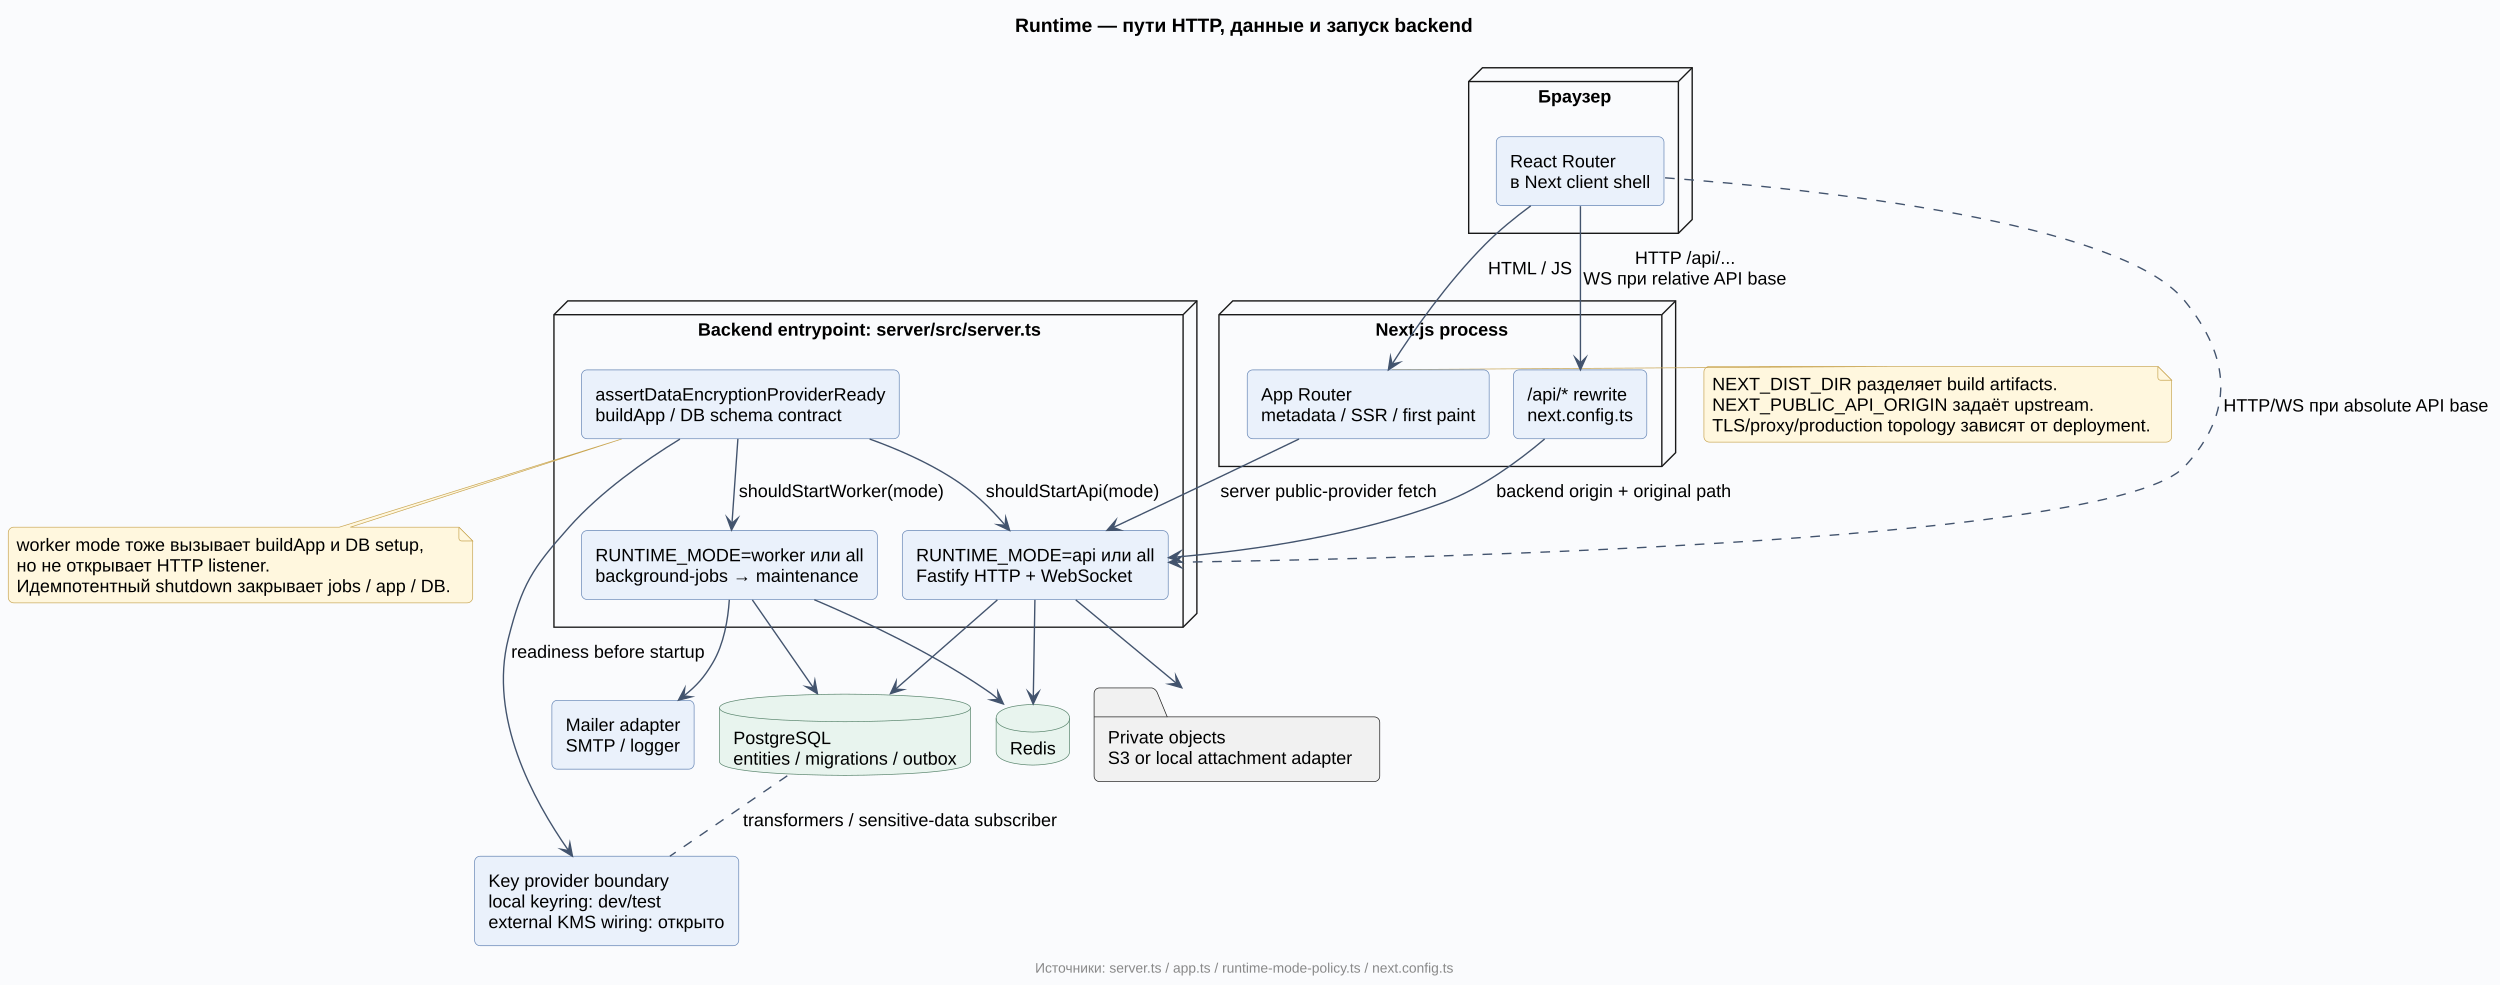
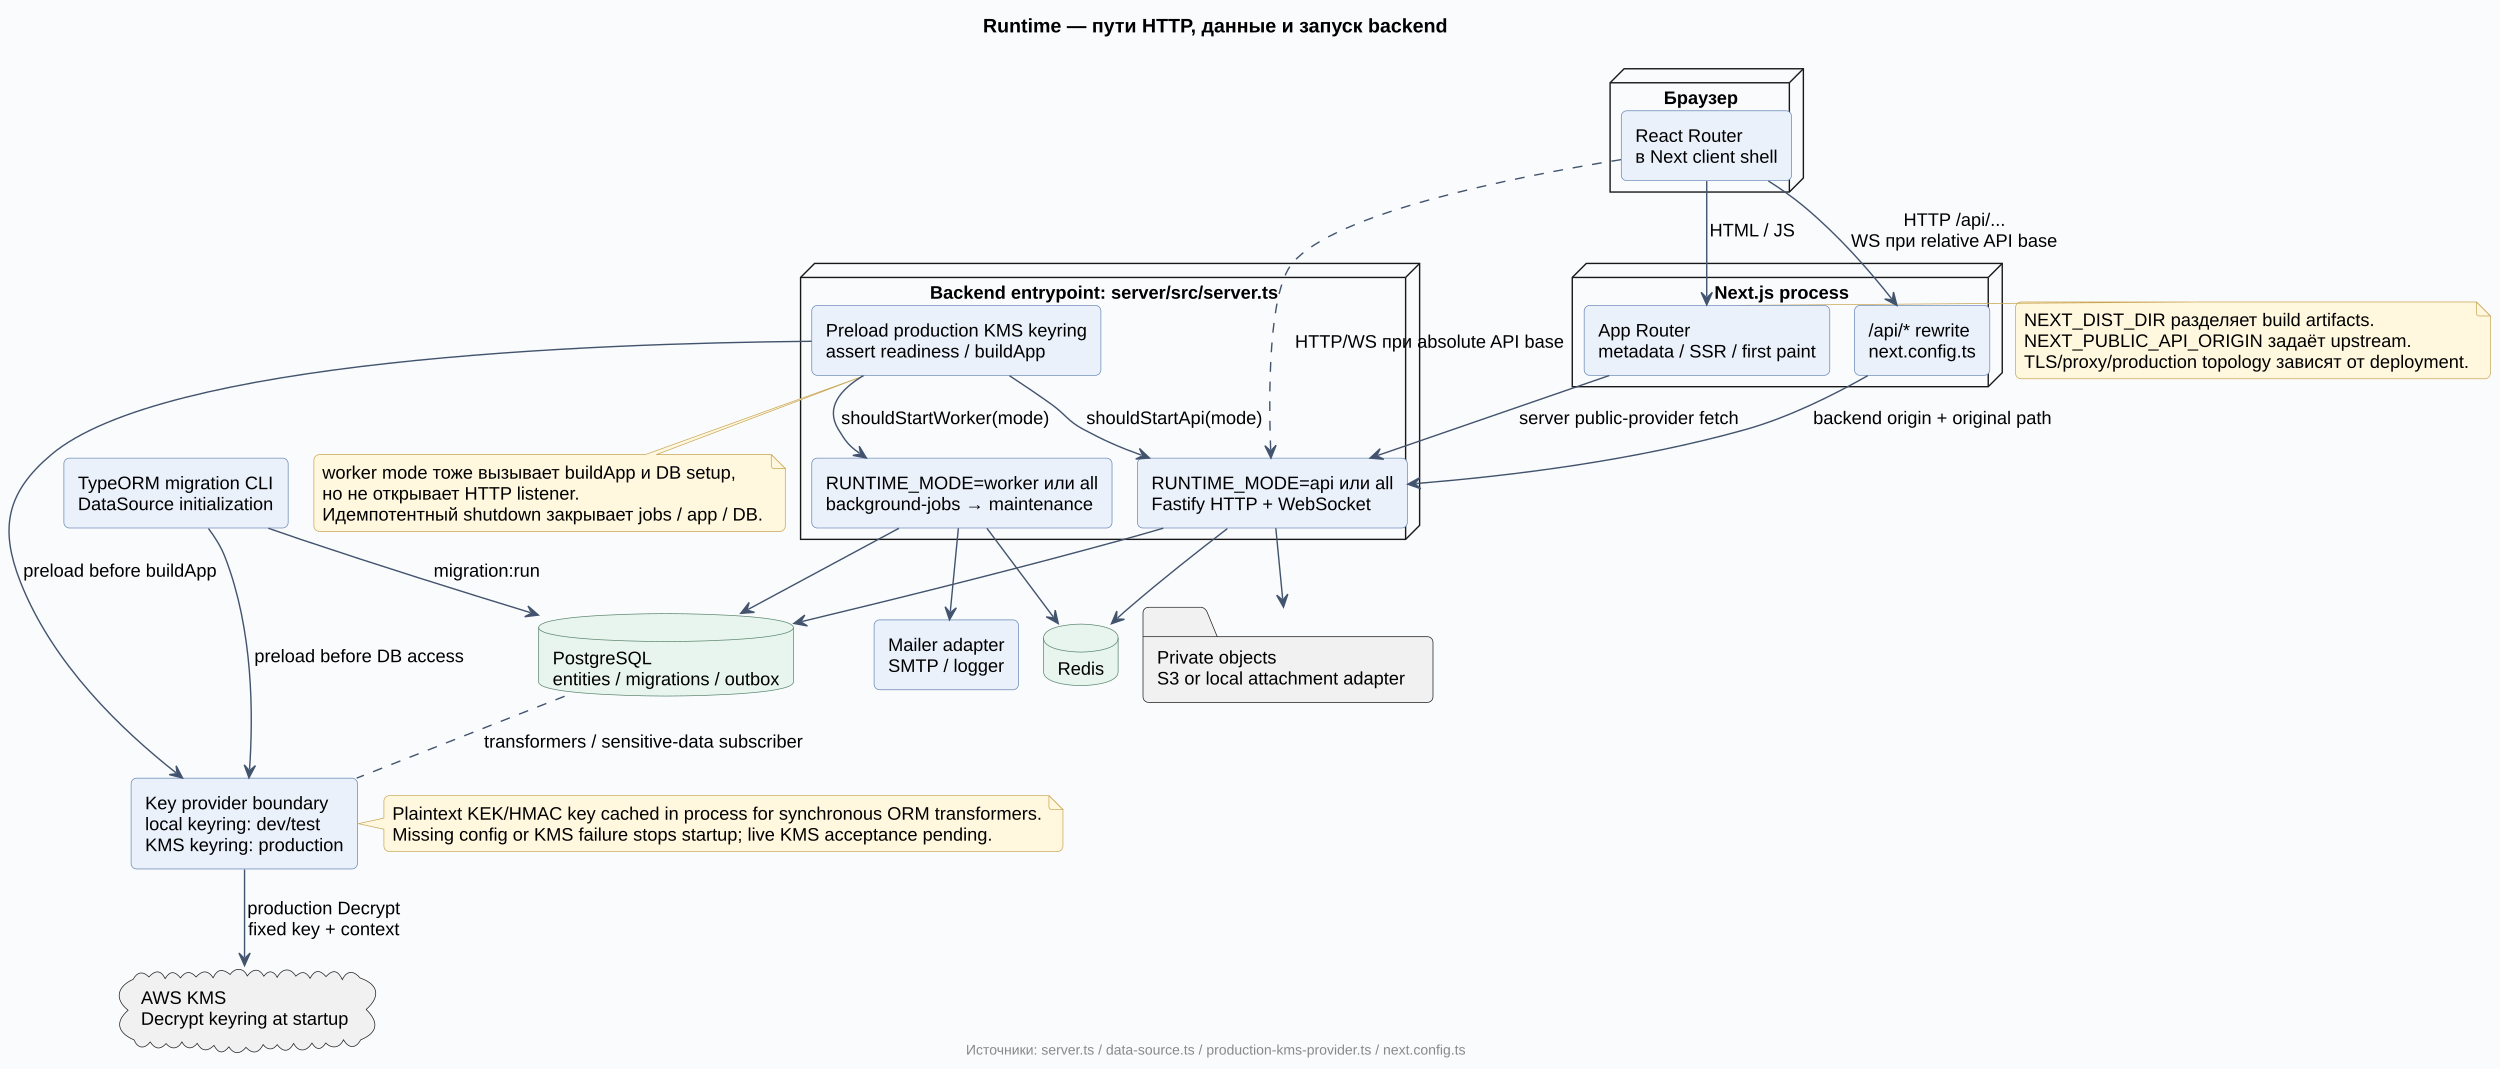
- <svg xmlns="http://www.w3.org/2000/svg" version="1.1" data-diagram-type="DESCRIPTION" style="width:1812px;height:714px;background:#FAFBFD;" width="1812px" height="714px" viewBox="0 0 1812 714" zoomAndPan="magnify" preserveAspectRatio="none" contentStyleType="text/css">
+ <svg xmlns="http://www.w3.org/2000/svg" contentStyleType="text/css" data-diagram-type="DESCRIPTION" height="763px" preserveAspectRatio="none" style="width:1785px;height:763px;background:#FAFBFD;" version="1.1" viewBox="0 0 1785 763" width="1785px" zoomAndPan="magnify">
  <defs />
-   <g font-family="sans-serif" lengthAdjust="spacing">
-     <rect x="0" y="0" width="1812" height="714" fill="#FAFBFD" style="stroke:none;" />
+   <g>
+     <rect fill="#FAFBFD" height="763" style="stroke:none;stroke-width:1;" width="1785" x="0" y="0" />
    <g class="title" data-source-line="2">
-       <text x="735.689" y="23.132" fill="#000" font-size="14" textLength="333.888" font-weight="700" font-family="Arial">Runtime — пути HTTP, данные и запуск backend</text>
-     </g>
-     <g class="cluster" data-qualified-name="......." id="ent0001" data-source-line="4">
-       <polygon points="1064.5,59.099,1074.5,49.099,1226.5,49.099,1226.5,159.099,1216.5,169.099,1064.5,169.099,1064.5,59.099" fill="none" style="stroke:#181818;stroke-width:1;stroke-linejoin:miter;stroke-miterlimit:10;" />
-       <line x1="1216.5" y1="59.099" x2="1226.5" y2="49.099" style="stroke:#181818;stroke-width:1;" />
-       <line x1="1064.5" y1="59.099" x2="1216.5" y2="59.099" style="stroke:#181818;stroke-width:1;" />
-       <line x1="1216.5" y1="59.099" x2="1216.5" y2="169.099" style="stroke:#181818;stroke-width:1;" />
-       <text x="1114.811" y="74.292" fill="#000" font-size="13" textLength="53.377" font-weight="700" font-family="Arial">Браузер</text>
-     </g>
-     <g class="cluster" data-qualified-name="Next.js process" id="ent0003" data-source-line="7">
-       <polygon points="883.5,228.099,893.5,218.099,1214.5,218.099,1214.5,328.099,1204.5,338.099,883.5,338.099,883.5,228.099" fill="none" style="stroke:#181818;stroke-width:1;stroke-linejoin:miter;stroke-miterlimit:10;" />
-       <line x1="1204.5" y1="228.099" x2="1214.5" y2="218.099" style="stroke:#181818;stroke-width:1;" />
-       <line x1="883.5" y1="228.099" x2="1204.5" y2="228.099" style="stroke:#181818;stroke-width:1;" />
-       <line x1="1204.5" y1="228.099" x2="1204.5" y2="338.099" style="stroke:#181818;stroke-width:1;" />
-       <text x="996.948" y="243.292" fill="#000" font-size="13" textLength="96.104" font-weight="700" font-family="Arial">Next.js process</text>
-     </g>
-     <g class="cluster" data-qualified-name="Backend entrypoint. server.src.server.ts" id="ent0006" data-source-line="11">
-       <polygon points="401.5,228.099,411.5,218.099,867.5,218.099,867.5,444.599,857.5,454.599,401.5,454.599,401.5,228.099" fill="none" style="stroke:#181818;stroke-width:1;stroke-linejoin:miter;stroke-miterlimit:10;" />
-       <line x1="857.5" y1="228.099" x2="867.5" y2="218.099" style="stroke:#181818;stroke-width:1;" />
-       <line x1="401.5" y1="228.099" x2="857.5" y2="228.099" style="stroke:#181818;stroke-width:1;" />
-       <line x1="857.5" y1="228.099" x2="857.5" y2="454.599" style="stroke:#181818;stroke-width:1;" />
-       <text x="505.857" y="243.292" fill="#000" font-size="13" textLength="249.285" font-weight="700" font-family="Arial">Backend entrypoint: server/src/server.ts</text>
-     </g>
-     <g class="entity" data-qualified-name="PG" id="ent0010" data-source-line="16">
-       <path d="M521.5,513.099 C521.5,503.099 612.429,503.099 612.429,503.099 C612.429,503.099 703.359,503.099 703.359,513.099 L703.359,551.996 C703.359,561.996 612.429,561.996 612.429,561.996 C612.429,561.996 521.5,561.996 521.5,551.996 L521.5,513.099" style="stroke:#58846C;stroke-width:0.5;" fill="#E8F4EE" />
-       <path d="M521.5,513.099 C521.5,523.099 612.429,523.099 612.429,523.099 C612.429,523.099 703.359,523.099 703.359,513.099" style="stroke:#58846C;stroke-width:0.5;" fill="none" />
-       <text x="531.5" y="539.292" fill="#000" font-size="13" textLength="70.814" font-family="Arial">PostgreSQL</text>
-       <text x="531.5" y="554.241" fill="#000" font-size="13" textLength="161.859" font-family="Arial">entities / migrations / outbox</text>
-     </g>
-     <g class="entity" data-qualified-name="Redis" id="ent0011" data-source-line="17">
-       <path d="M722,520.599 C722,510.599 748.618,510.599 748.618,510.599 C748.618,510.599 775.236,510.599 775.236,520.599 L775.236,544.547 C775.236,554.547 748.618,554.547 748.618,554.547 C748.618,554.547 722,554.547 722,544.547 L722,520.599" style="stroke:#58846C;stroke-width:0.5;" fill="#E8F4EE" />
-       <path d="M722,520.599 C722,530.599 748.618,530.599 748.618,530.599 C748.618,530.599 775.236,530.599 775.236,520.599" style="stroke:#58846C;stroke-width:0.5;" fill="none" />
-       <text x="732" y="546.792" fill="#000" font-size="13" textLength="33.236" font-family="Arial">Redis</text>
-     </g>
-     <g class="entity" data-qualified-name="Storage" id="ent0012" data-source-line="18">
-       <path d="M797,498.599 L835,498.599 A6,6 0 0 1 839,502.599 L846,519.599 L996.049,519.599 A4,4 0 0 1 1000.049,523.599 L1000.049,562.496 A4,4 0 0 1 996.049,566.496 L797,566.496 A4,4 0 0 1 793,562.496 L793,502.599 A4,4 0 0 1 797,498.599" style="stroke:#181818;stroke-width:0.5;" fill="#F1F1F1" />
-       <line x1="793" y1="519.599" x2="846" y2="519.599" style="stroke:#181818;stroke-width:0.5;" />
-       <text x="803" y="538.792" fill="#000" font-size="13" textLength="85.262" font-family="Arial">Private objects</text>
-       <text x="803" y="553.741" fill="#000" font-size="13" textLength="177.049" font-family="Arial">S3 or local attachment adapter</text>
-     </g>
-     <g class="entity" data-qualified-name="Mail" id="ent0013" data-source-line="19">
-       <rect x="400" y="507.599" width="103.097" height="49.897" fill="#EAF1FB" style="stroke:#6585B5;stroke-width:0.5;" rx="4" ry="4" />
-       <text x="410" y="529.792" fill="#000" font-size="13" textLength="83.097" font-family="Arial">Mailer adapter</text>
-       <text x="410" y="544.741" fill="#000" font-size="13" textLength="83.084" font-family="Arial">SMTP / logger</text>
-     </g>
-     <g class="entity" data-qualified-name="Keys" id="ent0014" data-source-line="20">
-       <rect x="344" y="620.599" width="191.45" height="64.846" fill="#EAF1FB" style="stroke:#6585B5;stroke-width:0.5;" rx="4" ry="4" />
-       <text x="354" y="642.792" fill="#000" font-size="13" textLength="130.8" font-family="Arial">Key provider boundary</text>
-       <text x="354" y="657.741" fill="#000" font-size="13" textLength="125.004" font-family="Arial">local keyring: dev/test</text>
-       <text x="354" y="672.69" fill="#000" font-size="13" textLength="171.45" font-family="Arial">external KMS wiring: открыто</text>
-     </g>
-     <g class="entity" data-qualified-name="GMN30" id="ent0031" data-source-line="37">
-       <path d="M6,386.099 L6,432.945 A4,4 0 0 0 10,436.945 L338.605,436.945 A4,4 0 0 0 342.605,432.945 L342.605,392.099 L332.605,382.099 L253.92,382.099 L450.67,318.157 L245.92,382.099 L10,382.099 A4,4 0 0 0 6,386.099" style="stroke:#C8A552;stroke-width:0.5;" fill="#FFF7DE" />
-       <path d="M332.605,382.099 L332.605,390.099 A2,2 0 0 0 334.605,392.099 L342.605,392.099 L332.605,382.099" style="stroke:#C8A552;stroke-width:0.5;" fill="#FFF7DE" />
-       <text x="12" y="399.292" fill="#000" font-size="13" textLength="296.125" font-family="Arial">worker mode тоже вызывает buildApp и DB setup,</text>
-       <text x="12" y="414.241" fill="#000" font-size="13" textLength="185.491" font-family="Arial">но не открывает HTTP listener.</text>
-       <text x="12" y="429.19" fill="#000" font-size="13" textLength="315.605" font-family="Arial">Идемпотентный shutdown закрывает jobs / app / DB.</text>
-     </g>
-     <g class="entity" data-qualified-name="GMN33" id="ent0034" data-source-line="42">
-       <path d="M1235,269.599 L1235,316.445 A4,4 0 0 0 1239,320.445 L1570.018,320.445 A4,4 0 0 0 1574.018,316.445 L1574.018,275.599 L1564.018,265.599 L1372.852,265.599 L1008.975,267.892 L1364.852,265.599 L1239,265.599 A4,4 0 0 0 1235,269.599" style="stroke:#C8A552;stroke-width:0.5;" fill="#FFF7DE" />
-       <path d="M1564.018,265.599 L1564.018,273.599 A2,2 0 0 0 1566.018,275.599 L1574.018,275.599 L1564.018,265.599" style="stroke:#C8A552;stroke-width:0.5;" fill="#FFF7DE" />
-       <text x="1241" y="282.792" fill="#000" font-size="13" textLength="251.602" font-family="Arial">NEXT_DIST_DIR разделяет build artifacts.</text>
-       <text x="1241" y="297.741" fill="#000" font-size="13" textLength="276.713" font-family="Arial">NEXT_PUBLIC_API_ORIGIN задаёт upstream.</text>
-       <text x="1241" y="312.69" fill="#000" font-size="13" textLength="318.018" font-family="Arial">TLS/proxy/production topology зависят от deployment.</text>
-     </g>
-     <g class="entity" data-qualified-name="........Browser" id="ent0002" data-source-line="5">
-       <rect x="1084.5" y="99.099" width="121.556" height="49.897" fill="#EAF1FB" style="stroke:#6585B5;stroke-width:0.5;" rx="4" ry="4" />
-       <text x="1094.5" y="121.292" fill="#000" font-size="13" textLength="76.591" font-family="Arial">React Router</text>
-       <text x="1094.5" y="136.241" fill="#000" font-size="13" textLength="101.556" font-family="Arial">в Next client shell</text>
-     </g>
-     <g class="entity" data-qualified-name="Next.js process.Next" id="ent0004" data-source-line="8">
-       <rect x="904" y="268.099" width="175.346" height="49.897" fill="#EAF1FB" style="stroke:#6585B5;stroke-width:0.5;" rx="4" ry="4" />
-       <text x="914" y="290.292" fill="#000" font-size="13" textLength="65.762" font-family="Arial">App Router</text>
-       <text x="914" y="305.241" fill="#000" font-size="13" textLength="155.346" font-family="Arial">metadata / SSR / first paint</text>
-     </g>
-     <g class="entity" data-qualified-name="Next.js process.Proxy" id="ent0005" data-source-line="9">
-       <rect x="1097" y="268.099" width="96.597" height="49.897" fill="#EAF1FB" style="stroke:#6585B5;stroke-width:0.5;" rx="4" ry="4" />
-       <text x="1107" y="290.292" fill="#000" font-size="13" textLength="72.249" font-family="Arial">/api/* rewrite</text>
-       <text x="1107" y="305.241" fill="#000" font-size="13" textLength="76.597" font-family="Arial">next.config.ts</text>
-     </g>
-     <g class="entity" data-qualified-name="Backend entrypoint. server.src.server.ts.Startup" id="ent0007" data-source-line="12">
-       <rect x="421.5" y="268.099" width="230.266" height="49.897" fill="#EAF1FB" style="stroke:#6585B5;stroke-width:0.5;" rx="4" ry="4" />
-       <text x="431.5" y="290.292" fill="#000" font-size="13" textLength="210.266" font-family="Arial">assertDataEncryptionProviderReady</text>
-       <text x="431.5" y="305.241" fill="#000" font-size="13" textLength="178.477" font-family="Arial">buildApp / DB schema contract</text>
-     </g>
-     <g class="entity" data-qualified-name="Backend entrypoint. server.src.server.ts.API" id="ent0008" data-source-line="13">
-       <rect x="654" y="384.599" width="192.726" height="49.897" fill="#EAF1FB" style="stroke:#6585B5;stroke-width:0.5;" rx="4" ry="4" />
-       <text x="664" y="406.792" fill="#000" font-size="13" textLength="172.726" font-family="Arial">RUNTIME_MODE=api или all</text>
-       <text x="664" y="421.741" fill="#000" font-size="13" textLength="157.124" font-family="Arial">Fastify HTTP + WebSocket</text>
-     </g>
-     <g class="entity" data-qualified-name="Backend entrypoint. server.src.server.ts.Worker" id="ent0009" data-source-line="14">
-       <rect x="421.5" y="384.599" width="214.384" height="49.897" fill="#EAF1FB" style="stroke:#6585B5;stroke-width:0.5;" rx="4" ry="4" />
-       <text x="431.5" y="406.792" fill="#000" font-size="13" textLength="194.384" font-family="Arial">RUNTIME_MODE=worker или all</text>
-       <text x="431.5" y="421.741" fill="#000" font-size="13" textLength="190.779" font-family="Arial">background-jobs → maintenance</text>
-     </g>
-     <g class="link" data-entity-1="ent0002" data-entity-2="ent0004" id="lnk15" data-link-type="dependency">
-       <polygon points="1006.306,268.073,1014.538,262.666,1009.01,263.867,1007.808,258.34,1006.306,268.073" fill="#42536D" style="stroke:#42536D;stroke-width:1;stroke-linejoin:miter;stroke-miterlimit:10;" />
-       <path d="M1109.499,149.181 C1098.363,157.41 1086.424,167.082 1076.5,177.099 C1048.368,205.494 1024.705,239.453 1009.01,263.867" style="stroke:#42536D;stroke-width:1;" fill="none" />
-       <text x="1078.5" y="198.792" fill="#000" font-size="13" textLength="61.395" font-family="Arial">HTML / JS</text>
-     </g>
-     <g class="link" data-entity-1="ent0002" data-entity-2="ent0005" id="lnk16" data-link-type="dependency">
-       <polygon points="1145.5,268.057,1149.5,259.057,1145.5,263.057,1141.5,259.057,1145.5,268.057" fill="#42536D" style="stroke:#42536D;stroke-width:1;stroke-linejoin:miter;stroke-miterlimit:10;" />
-       <path d="M1145.5,149.382 C1145.5,181.134 1145.5,231.424 1145.5,263.057" style="stroke:#42536D;stroke-width:1;" fill="none" />
-       <text x="1185.005" y="191.292" fill="#000" font-size="13" textLength="72.96" font-family="Arial">HTTP /api/...</text>
-       <text x="1147.5" y="206.241" fill="#000" font-size="13" textLength="147.97" font-family="Arial">WS при relative API base</text>
-     </g>
-     <g class="link" data-entity-1="ent0005" data-entity-2="ent0008" id="lnk17" data-link-type="dependency">
-       <polygon points="847.004,404.214,856.316,407.42,851.985,403.781,855.624,399.45,847.004,404.214" fill="#42536D" style="stroke:#42536D;stroke-width:1;stroke-linejoin:miter;stroke-miterlimit:10;" />
-       <path d="M1119.543,318.187 C1100.744,334.111 1073.913,353.868 1046.5,364.099 C982.477,387.991 911.107,398.647 851.985,403.781" style="stroke:#42536D;stroke-width:1;" fill="none" />
-       <text x="1084.5" y="360.292" fill="#000" font-size="13" textLength="170.2" font-family="Arial">backend origin + original path</text>
-     </g>
-     <g class="link" data-entity-1="ent0004" data-entity-2="ent0008" id="lnk18" data-link-type="dependency">
-       <polygon points="802.31,384.433,812.157,384.237,806.838,382.312,808.763,376.993,802.31,384.433" fill="#42536D" style="stroke:#42536D;stroke-width:1;stroke-linejoin:miter;stroke-miterlimit:10;" />
-       <path d="M941.55,318.184 C913.375,331.736 877.506,348.93 845.5,364.099 C831.511,370.729 820.866,375.741 806.838,382.312" style="stroke:#42536D;stroke-width:1;" fill="none" />
-       <text x="884.5" y="360.292" fill="#000" font-size="13" textLength="156.787" font-family="Arial">server public-provider fetch</text>
-     </g>
-     <g class="link" data-entity-1="ent0002" data-entity-2="ent0008" id="lnk19" data-link-type="dependency">
-       <polygon points="847.158,407.601,856.218,411.464,852.158,407.525,856.097,403.465,847.158,407.601" fill="#42536D" style="stroke:#42536D;stroke-width:1;stroke-linejoin:miter;stroke-miterlimit:10;" />
-       <path d="M1206.835,128.883 C1315.957,137.034 1536.774,160.409 1583.5,218.099 C1617.068,259.543 1619.587,298.828 1583.5,338.099 C1534.521,391.398 1060.996,404.365 852.158,407.525" style="stroke:#42536D;stroke-width:1;stroke-dasharray:7,7;" fill="none" />
-       <text x="1611.5" y="298.292" fill="#000" font-size="13" textLength="192.766" font-family="Arial">HTTP/WS при absolute API base</text>
-     </g>
-     <g class="link" data-entity-1="ent0007" data-entity-2="ent0008" id="lnk20" data-link-type="dependency">
-       <polygon points="731.787,384.499,728.954,375.067,728.528,380.707,722.887,380.281,731.787,384.499" fill="#42536D" style="stroke:#42536D;stroke-width:1;stroke-linejoin:miter;stroke-miterlimit:10;" />
-       <path d="M630.303,318.204 C650.653,325.523 671.464,334.726 689.5,346.099 C705.66,356.288 717.431,367.796 728.528,380.707" style="stroke:#42536D;stroke-width:1;" fill="none" />
-       <text x="714.5" y="360.292" fill="#000" font-size="13" textLength="125.728" font-family="Arial">shouldStartApi(mode)</text>
-     </g>
-     <g class="link" data-entity-1="ent0007" data-entity-2="ent0009" id="lnk21" data-link-type="dependency">
-       <polygon points="530.202,384.233,534.82,375.534,530.551,379.245,526.839,374.976,530.202,384.233" fill="#42536D" style="stroke:#42536D;stroke-width:1;stroke-linejoin:miter;stroke-miterlimit:10;" />
-       <path d="M534.823,318.102 C533.467,337.512 531.914,359.738 530.551,379.245" style="stroke:#42536D;stroke-width:1;" fill="none" />
-       <text x="535.5" y="360.292" fill="#000" font-size="13" textLength="148.827" font-family="Arial">shouldStartWorker(mode)</text>
-     </g>
-     <g class="link" data-entity-1="ent0007" data-entity-2="ent0014" id="lnk22" data-link-type="dependency">
-       <polygon points="414.92,620.589,413.046,610.92,412.057,616.49,406.488,615.501,414.92,620.589" fill="#42536D" style="stroke:#42536D;stroke-width:1;stroke-linejoin:miter;stroke-miterlimit:10;" />
-       <path d="M492.822,318.25 C467.169,333.992 435.394,356.357 412.5,382.099 C385.403,412.566 378.592,423.094 368.5,462.599 C353.891,519.785 386.171,579.426 412.057,616.49" style="stroke:#42536D;stroke-width:1;" fill="none" />
-       <text x="370.5" y="476.792" fill="#000" font-size="13" textLength="140.194" font-family="Arial">readiness before startup</text>
-     </g>
-     <g class="link" data-entity-1="ent0008" data-entity-2="ent0010" id="lnk23" data-link-type="dependency">
-       <polygon points="645.393,502.758,654.797,499.832,649.152,499.461,649.523,493.817,645.393,502.758" fill="#42536D" style="stroke:#42536D;stroke-width:1;stroke-linejoin:miter;stroke-miterlimit:10;" />
-       <path d="M722.905,434.794 C700.567,454.38 672.8,478.727 649.152,499.461" style="stroke:#42536D;stroke-width:1;" fill="none" />
-     </g>
-     <g class="link" data-entity-1="ent0008" data-entity-2="ent0011" id="lnk24" data-link-type="dependency">
-       <polygon points="748.852,510.28,753.001,501.347,748.935,505.28,745.002,501.215,748.852,510.28" fill="#42536D" style="stroke:#42536D;stroke-width:1;stroke-linejoin:miter;stroke-miterlimit:10;" />
-       <path d="M750.1,434.794 C749.735,456.863 749.284,484.161 748.935,505.28" style="stroke:#42536D;stroke-width:1;" fill="none" />
-     </g>
-     <g class="link" data-entity-1="ent0008" data-entity-2="ent0012" id="lnk25" data-link-type="dependency">
-       <polygon points="856.572,498.508,852.195,489.685,852.723,495.317,847.09,495.845,856.572,498.508" fill="#42536D" style="stroke:#42536D;stroke-width:1;stroke-linejoin:miter;stroke-miterlimit:10;" />
-       <path d="M779.694,434.794 C801.747,453.07 828.412,475.17 852.723,495.317" style="stroke:#42536D;stroke-width:1;" fill="none" />
-     </g>
-     <g class="link" data-entity-1="ent0009" data-entity-2="ent0010" id="lnk26" data-link-type="dependency">
-       <polygon points="592.478,502.758,590.632,493.084,589.627,498.651,584.06,497.646,592.478,502.758" fill="#42536D" style="stroke:#42536D;stroke-width:1;stroke-linejoin:miter;stroke-miterlimit:10;" />
-       <path d="M545.297,434.794 C558.894,454.38 575.232,477.916 589.627,498.651" style="stroke:#42536D;stroke-width:1;" fill="none" />
-     </g>
-     <g class="link" data-entity-1="ent0009" data-entity-2="ent0011" id="lnk27" data-link-type="dependency">
-       <polygon points="727.281,510.257,723.204,501.291,723.541,506.938,717.894,507.276,727.281,510.257" fill="#42536D" style="stroke:#42536D;stroke-width:1;stroke-linejoin:miter;stroke-miterlimit:10;" />
-       <path d="M590.196,434.662 C627.14,450.372 674.206,472.735 712.5,498.599 C717.559,502.015 718.88,502.802 723.541,506.938" style="stroke:#42536D;stroke-width:1;" fill="none" />
-     </g>
-     <g class="link" data-entity-1="ent0009" data-entity-2="ent0013" id="lnk28" data-link-type="dependency">
-       <polygon points="491.742,507.483,501.282,505.038,495.664,504.382,496.32,498.763,491.742,507.483" fill="#42536D" style="stroke:#42536D;stroke-width:1;stroke-linejoin:miter;stroke-miterlimit:10;" />
-       <path d="M528.606,434.773 C527.675,448.995 524.709,466.831 516.5,480.599 C510.33,490.947 505.132,496.895 495.664,504.382" style="stroke:#42536D;stroke-width:1;" fill="none" />
-     </g>
-     <g class="link" data-entity-1="ent0010" data-entity-2="ent0014" id="lnk29" data-link-type="association">
-       <path d="M570.622,562.284 C544.922,579.888 511.985,602.448 485.552,620.554" style="stroke:#42536D;stroke-width:1;stroke-dasharray:7,7;" fill="none" />
-       <text x="538.5" y="598.792" fill="#000" font-size="13" textLength="227.583" font-family="Arial">transformers / sensitive-data subscriber</text>
-     </g>
-     <g class="footer" data-source-line="46">
-       <text x="750.226" y="704.979" fill="#888" font-size="10" textLength="304.814" font-family="Arial">Источники: server.ts / app.ts / runtime-mode-policy.ts / next.config.ts</text>
+       <text fill="#000000" font-family="Arial" font-size="14" font-weight="bold" lengthAdjust="spacing" textLength="333.888" x="701.806" y="23.132">Runtime — пути HTTP, данные и запуск backend</text>
+     </g>
+     <g class="cluster" data-qualified-name="......." data-source-line="4" id="ent0002">
+       <polygon fill="none" points="1149.606,59.099,1159.606,49.099,1287.606,49.099,1287.606,127.099,1277.606,137.099,1149.606,137.099,1149.606,59.099" style="stroke:#181818;stroke-width:1;" />
+       <line style="stroke:#181818;stroke-width:1;" x1="1277.606" x2="1287.606" y1="59.099" y2="49.099" />
+       <line style="stroke:#181818;stroke-width:1;" x1="1149.606" x2="1277.606" y1="59.099" y2="59.099" />
+       <line style="stroke:#181818;stroke-width:1;" x1="1277.606" x2="1277.606" y1="59.099" y2="137.099" />
+       <text fill="#000000" font-family="Arial" font-size="13" font-weight="bold" lengthAdjust="spacing" textLength="53.377" x="1187.917" y="74.293">Браузер</text>
+     </g>
+     <g class="cluster" data-qualified-name="Next.js process" data-source-line="7" id="ent0004">
+       <polygon fill="none" points="1122.606,198.099,1132.606,188.099,1429.606,188.099,1429.606,266.099,1419.606,276.099,1122.606,276.099,1122.606,198.099" style="stroke:#181818;stroke-width:1;" />
+       <line style="stroke:#181818;stroke-width:1;" x1="1419.606" x2="1429.606" y1="198.099" y2="188.099" />
+       <line style="stroke:#181818;stroke-width:1;" x1="1122.606" x2="1419.606" y1="198.099" y2="198.099" />
+       <line style="stroke:#181818;stroke-width:1;" x1="1419.606" x2="1419.606" y1="198.099" y2="276.099" />
+       <text fill="#000000" font-family="Arial" font-size="13" font-weight="bold" lengthAdjust="spacing" textLength="96.103" x="1224.054" y="213.292">Next.js process</text>
+     </g>
+     <g class="cluster" data-qualified-name="Backend entrypoint. server.src.server.ts" data-source-line="11" id="ent0007">
+       <polygon fill="none" points="571.606,198.099,581.606,188.099,1013.606,188.099,1013.606,375.099,1003.606,385.099,571.606,385.099,571.606,198.099" style="stroke:#181818;stroke-width:1;" />
+       <line style="stroke:#181818;stroke-width:1;" x1="1003.606" x2="1013.606" y1="198.099" y2="188.099" />
+       <line style="stroke:#181818;stroke-width:1;" x1="571.606" x2="1003.606" y1="198.099" y2="198.099" />
+       <line style="stroke:#181818;stroke-width:1;" x1="1003.606" x2="1003.606" y1="198.099" y2="385.099" />
+       <text fill="#000000" font-family="Arial" font-size="13" font-weight="bold" lengthAdjust="spacing" textLength="249.285" x="663.964" y="213.292">Backend entrypoint: server/src/server.ts</text>
+     </g>
+     <g class="entity" data-qualified-name="Migration" data-source-line="16" id="ent0011">
+       <rect fill="#EAF1FB" height="49.898" rx="4" ry="4" style="stroke:#6585B5;stroke-width:0.5;" width="160.15" x="45.606" y="327.099" />
+       <text fill="#000000" font-family="Arial" font-size="13" lengthAdjust="spacing" textLength="140.15" x="55.606" y="349.293">TypeORM migration CLI</text>
+       <text fill="#000000" font-family="Arial" font-size="13" lengthAdjust="spacing" textLength="139.464" x="55.606" y="364.241">DataSource initialization</text>
+     </g>
+     <g class="entity" data-qualified-name="PG" data-source-line="17" id="ent0012">
+       <path d="M384.606,448.099 C384.606,438.099 475.536,438.099 475.536,438.099 C475.536,438.099 566.465,438.099 566.465,448.099 L566.465,486.996 C566.465,496.996 475.536,496.996 475.536,496.996 C475.536,496.996 384.606,496.996 384.606,486.996 L384.606,448.099" fill="#E8F4EE" style="stroke:#58846C;stroke-width:0.5;" />
+       <path d="M384.606,448.099 C384.606,458.099 475.536,458.099 475.536,458.099 C475.536,458.099 566.465,458.099 566.465,448.099" fill="none" style="stroke:#58846C;stroke-width:0.5;" />
+       <text fill="#000000" font-family="Arial" font-size="13" lengthAdjust="spacing" textLength="70.814" x="394.606" y="474.293">PostgreSQL</text>
+       <text fill="#000000" font-family="Arial" font-size="13" lengthAdjust="spacing" textLength="161.859" x="394.606" y="489.241">entities / migrations / outbox</text>
+     </g>
+     <g class="entity" data-qualified-name="Redis" data-source-line="18" id="ent0013">
+       <path d="M745.106,455.599 C745.106,445.599 771.724,445.599 771.724,445.599 C771.724,445.599 798.342,445.599 798.342,455.599 L798.342,479.547 C798.342,489.547 771.724,489.547 771.724,489.547 C771.724,489.547 745.106,489.547 745.106,479.547 L745.106,455.599" fill="#E8F4EE" style="stroke:#58846C;stroke-width:0.5;" />
+       <path d="M745.106,455.599 C745.106,465.599 771.724,465.599 771.724,465.599 C771.724,465.599 798.342,465.599 798.342,455.599" fill="none" style="stroke:#58846C;stroke-width:0.5;" />
+       <text fill="#000000" font-family="Arial" font-size="13" lengthAdjust="spacing" textLength="33.236" x="755.106" y="481.793">Redis</text>
+     </g>
+     <g class="entity" data-qualified-name="Storage" data-source-line="19" id="ent0014">
+       <path d="M820.106,433.599 L858.106,433.599 A6,6 0 0 1 862.106,437.599 L869.106,454.599 L1019.155,454.599 A4,4 0 0 1 1023.155,458.599 L1023.155,497.496 A4,4 0 0 1 1019.155,501.496 L820.106,501.496 A4,4 0 0 1 816.106,497.496 L816.106,437.599 A4,4 0 0 1 820.106,433.599" fill="#F1F1F1" style="stroke:#181818;stroke-width:0.5;" />
+       <line style="stroke:#181818;stroke-width:0.5;" x1="816.106" x2="869.106" y1="454.599" y2="454.599" />
+       <text fill="#000000" font-family="Arial" font-size="13" lengthAdjust="spacing" textLength="85.262" x="826.106" y="473.793">Private objects</text>
+       <text fill="#000000" font-family="Arial" font-size="13" lengthAdjust="spacing" textLength="177.049" x="826.106" y="488.741">S3 or local attachment adapter</text>
+     </g>
+     <g class="entity" data-qualified-name="Mail" data-source-line="20" id="ent0015">
+       <rect fill="#EAF1FB" height="49.898" rx="4" ry="4" style="stroke:#6585B5;stroke-width:0.5;" width="103.097" x="624.106" y="442.599" />
+       <text fill="#000000" font-family="Arial" font-size="13" lengthAdjust="spacing" textLength="83.097" x="634.106" y="464.793">Mailer adapter</text>
+       <text fill="#000000" font-family="Arial" font-size="13" lengthAdjust="spacing" textLength="83.085" x="634.106" y="479.741">SMTP / logger</text>
+     </g>
+     <g class="entity" data-qualified-name="Keys" data-source-line="21" id="ent0016">
+       <rect fill="#EAF1FB" height="64.846" rx="4" ry="4" style="stroke:#6585B5;stroke-width:0.5;" width="161.623" x="93.606" y="555.599" />
+       <text fill="#000000" font-family="Arial" font-size="13" lengthAdjust="spacing" textLength="130.8" x="103.606" y="577.793">Key provider boundary</text>
+       <text fill="#000000" font-family="Arial" font-size="13" lengthAdjust="spacing" textLength="125.004" x="103.606" y="592.741">local keyring: dev/test</text>
+       <text fill="#000000" font-family="Arial" font-size="13" lengthAdjust="spacing" textLength="141.623" x="103.606" y="607.69">KMS keyring: production</text>
+     </g>
+     <g class="entity" data-qualified-name="KMS" data-source-line="22" id="ent0017">
+       <path d="M95.085,699.249 C97.859,693.938 102.077,693.147 106.322,697.548 C110.543,692.824 114.775,692.245 117.892,698.691 C121.378,692.934 124.944,693.398 128.882,698.221 C132.28,693.534 136.056,692.98 140.003,697.563 C144.255,692.854 148.405,692.428 152.188,698.112 C155.246,691.585 159.225,691.699 164.327,695.771 C167.855,690.736 173.95,690.736 176.512,696.829 C180.273,691.945 184.747,690.703 188.36,696.987 C191.567,692.567 195.513,692.962 197.898,697.83 C201.153,691.58 207.115,690.328 211.214,696.957 C215.383,693.169 218.546,693.602 221.39,698.508 C224.606,692.463 228.314,692.113 232.76,697.258 C237.96,691.693 241.464,693.12 244.433,699.448 C247.624,692.582 252.774,693.021 257.1,698.26 C270.402,702.841 271.849,711.6 261.44,720.755 C270.675,729.811 269.903,737.333 257.507,742.47 C253.888,749.168 248.78,748.491 245.213,742.42 C242.7,748.259 236.991,749.162 232.619,744.691 C229.427,749.678 226.042,750.167 222.752,744.784 C219.207,750.454 213.442,752.034 209.642,745.048 C206.358,751.229 202.07,751.469 197.928,745.904 C194.862,749.988 190.926,749.937 187.886,745.871 C184.827,751.919 180.474,753.013 175.607,747.852 C171.746,752.705 166.94,753.079 163.422,747.453 C159.369,752.735 155.806,752.098 152.795,746.441 C148.215,750.909 144.128,750.842 140.815,744.973 C137.097,749.706 132.671,749.052 129.898,743.927 C127.142,749.025 122.398,749.721 118.599,745.145 C114.122,749.905 110.677,748.95 107.213,743.961 C103.179,749.385 98.234,748.61 95.68,742.482 C84.773,737.83 81.312,730.17 91.454,721.315 C81.094,713.083 84.22,703.988 95.085,699.249" fill="#F1F1F1" style="stroke:#181818;stroke-width:0.5;" />
+       <text fill="#000000" font-family="Arial" font-size="13" lengthAdjust="spacing" textLength="61.395" x="100.606" y="716.793">AWS KMS</text>
+       <text fill="#000000" font-family="Arial" font-size="13" lengthAdjust="spacing" textLength="148.116" x="100.606" y="731.741">Decrypt keyring at startup</text>
+     </g>
+     <g class="entity" data-qualified-name="GMN36" data-source-line="42" id="ent0037">
+       <path d="M274.106,572.099 L274.106,584.099 L255.764,588.099 L274.106,592.099 L274.106,603.996 A4,4 0 0 0 278.106,607.996 L754.942,607.996 A4,4 0 0 0 758.942,603.996 L758.942,578.099 L748.942,568.099 L278.106,568.099 A4,4 0 0 0 274.106,572.099" fill="#FFF7DE" style="stroke:#C8A552;stroke-width:0.5;" />
+       <path d="M748.942,568.099 L748.942,576.099 A2,2 0 0 0 750.942,578.099 L758.942,578.099 L748.942,568.099" fill="#FFF7DE" style="stroke:#C8A552;stroke-width:0.5;" />
+       <text fill="#000000" font-family="Arial" font-size="13" lengthAdjust="spacing" textLength="463.836" x="280.106" y="585.293">Plaintext KEK/HMAC key cached in process for synchronous ORM transformers.</text>
+       <text fill="#000000" font-family="Arial" font-size="13" lengthAdjust="spacing" textLength="428.486" x="280.106" y="600.241">Missing config or KMS failure stops startup; live KMS acceptance pending.</text>
+     </g>
+     <g class="entity" data-qualified-name="GMN39" data-source-line="46" id="ent0040">
+       <path d="M224.106,328.599 L224.106,375.445 A4,4 0 0 0 228.106,379.445 L556.712,379.445 A4,4 0 0 0 560.712,375.445 L560.712,334.599 L550.712,324.599 L468.594,324.599 L617.524,268.111 L460.594,324.599 L228.106,324.599 A4,4 0 0 0 224.106,328.599" fill="#FFF7DE" style="stroke:#C8A552;stroke-width:0.5;" />
+       <path d="M550.712,324.599 L550.712,332.599 A2,2 0 0 0 552.712,334.599 L560.712,334.599 L550.712,324.599" fill="#FFF7DE" style="stroke:#C8A552;stroke-width:0.5;" />
+       <text fill="#000000" font-family="Arial" font-size="13" lengthAdjust="spacing" textLength="296.125" x="230.106" y="341.793">worker mode тоже вызывает buildApp и DB setup,</text>
+       <text fill="#000000" font-family="Arial" font-size="13" lengthAdjust="spacing" textLength="185.491" x="230.106" y="356.741">но не открывает HTTP listener.</text>
+       <text fill="#000000" font-family="Arial" font-size="13" lengthAdjust="spacing" textLength="315.606" x="230.106" y="371.69">Идемпотентный shutdown закрывает jobs / app / DB.</text>
+     </g>
+     <g class="entity" data-qualified-name="GMN42" data-source-line="51" id="ent0043">
+       <path d="M1439.106,219.599 L1439.106,266.445 A4,4 0 0 0 1443.106,270.445 L1774.124,270.445 A4,4 0 0 0 1778.124,266.445 L1778.124,225.599 L1768.124,215.599 L1570.83,215.599 L1241.979,218.032 L1562.83,215.599 L1443.106,215.599 A4,4 0 0 0 1439.106,219.599" fill="#FFF7DE" style="stroke:#C8A552;stroke-width:0.5;" />
+       <path d="M1768.124,215.599 L1768.124,223.599 A2,2 0 0 0 1770.124,225.599 L1778.124,225.599 L1768.124,215.599" fill="#FFF7DE" style="stroke:#C8A552;stroke-width:0.5;" />
+       <text fill="#000000" font-family="Arial" font-size="13" lengthAdjust="spacing" textLength="251.602" x="1445.106" y="232.792">NEXT_DIST_DIR разделяет build artifacts.</text>
+       <text fill="#000000" font-family="Arial" font-size="13" lengthAdjust="spacing" textLength="276.713" x="1445.106" y="247.741">NEXT_PUBLIC_API_ORIGIN задаёт upstream.</text>
+       <text fill="#000000" font-family="Arial" font-size="13" lengthAdjust="spacing" textLength="318.018" x="1445.106" y="262.69">TLS/proxy/production topology зависят от deployment.</text>
+     </g>
+     <g class="entity" data-qualified-name="........Browser" data-source-line="5" id="ent0003">
+       <rect fill="#EAF1FB" height="49.898" rx="4" ry="4" style="stroke:#6585B5;stroke-width:0.5;" width="121.556" x="1157.606" y="79.099" />
+       <text fill="#000000" font-family="Arial" font-size="13" lengthAdjust="spacing" textLength="76.591" x="1167.606" y="101.293">React Router</text>
+       <text fill="#000000" font-family="Arial" font-size="13" lengthAdjust="spacing" textLength="101.556" x="1167.606" y="116.241">в Next client shell</text>
+     </g>
+     <g class="entity" data-qualified-name="Next.js process.Next" data-source-line="8" id="ent0005">
+       <rect fill="#EAF1FB" height="49.898" rx="4" ry="4" style="stroke:#6585B5;stroke-width:0.5;" width="175.346" x="1131.106" y="218.099" />
+       <text fill="#000000" font-family="Arial" font-size="13" lengthAdjust="spacing" textLength="65.762" x="1141.106" y="240.292">App Router</text>
+       <text fill="#000000" font-family="Arial" font-size="13" lengthAdjust="spacing" textLength="155.346" x="1141.106" y="255.241">metadata / SSR / first paint</text>
+     </g>
+     <g class="entity" data-qualified-name="Next.js process.Proxy" data-source-line="9" id="ent0006">
+       <rect fill="#EAF1FB" height="49.898" rx="4" ry="4" style="stroke:#6585B5;stroke-width:0.5;" width="96.597" x="1324.106" y="218.099" />
+       <text fill="#000000" font-family="Arial" font-size="13" lengthAdjust="spacing" textLength="72.249" x="1334.106" y="240.292">/api/* rewrite</text>
+       <text fill="#000000" font-family="Arial" font-size="13" lengthAdjust="spacing" textLength="76.597" x="1334.106" y="255.241">next.config.ts</text>
+     </g>
+     <g class="entity" data-qualified-name="Backend entrypoint. server.src.server.ts.Startup" data-source-line="12" id="ent0008">
+       <rect fill="#EAF1FB" height="49.898" rx="4" ry="4" style="stroke:#6585B5;stroke-width:0.5;" width="206.431" x="579.606" y="218.099" />
+       <text fill="#000000" font-family="Arial" font-size="13" lengthAdjust="spacing" textLength="186.431" x="589.606" y="240.292">Preload production KMS keyring</text>
+       <text fill="#000000" font-family="Arial" font-size="13" lengthAdjust="spacing" textLength="156.812" x="589.606" y="255.241">assert readiness / buildApp</text>
+     </g>
+     <g class="entity" data-qualified-name="Backend entrypoint. server.src.server.ts.API" data-source-line="13" id="ent0009">
+       <rect fill="#EAF1FB" height="49.898" rx="4" ry="4" style="stroke:#6585B5;stroke-width:0.5;" width="192.726" x="812.106" y="327.099" />
+       <text fill="#000000" font-family="Arial" font-size="13" lengthAdjust="spacing" textLength="172.726" x="822.106" y="349.293">RUNTIME_MODE=api или all</text>
+       <text fill="#000000" font-family="Arial" font-size="13" lengthAdjust="spacing" textLength="157.124" x="822.106" y="364.241">Fastify HTTP + WebSocket</text>
+     </g>
+     <g class="entity" data-qualified-name="Backend entrypoint. server.src.server.ts.Worker" data-source-line="14" id="ent0010">
+       <rect fill="#EAF1FB" height="49.898" rx="4" ry="4" style="stroke:#6585B5;stroke-width:0.5;" width="214.384" x="579.606" y="327.099" />
+       <text fill="#000000" font-family="Arial" font-size="13" lengthAdjust="spacing" textLength="194.384" x="589.606" y="349.293">RUNTIME_MODE=worker или all</text>
+       <text fill="#000000" font-family="Arial" font-size="13" lengthAdjust="spacing" textLength="190.779" x="589.606" y="364.241">background-jobs → maintenance</text>
+     </g>
+     <g class="link" data-entity-1="ent0003" data-entity-2="ent0005" data-link-type="dependency" id="lnk18">
+       <polygon fill="#42536D" points="1218.606,217.702,1222.606,208.702,1218.606,212.702,1214.606,208.702,1218.606,217.702" style="stroke:#42536D;stroke-width:1;" />
+       <path d="M1218.606,129.276 C1218.606,154.165 1218.606,186.734 1218.606,211.702" fill="none" style="stroke:#42536D;stroke-width:1;" />
+       <text fill="#000000" font-family="Arial" font-size="13" lengthAdjust="spacing" textLength="61.395" x="1220.606" y="168.792">HTML / JS</text>
+     </g>
+     <g class="link" data-entity-1="ent0003" data-entity-2="ent0006" data-link-type="dependency" id="lnk19">
+       <polygon fill="#42536D" points="1354.404,218.049,1351.947,208.512,1351.298,214.131,1345.678,213.482,1354.404,218.049" style="stroke:#42536D;stroke-width:1;" />
+       <path d="M1262.635,129.223 C1271.235,134.665 1279.951,140.731 1287.606,147.099 C1313.298,168.469 1334.526,192.98 1350.676,213.348" fill="none" style="stroke:#42536D;stroke-width:1;" />
+       <text fill="#000000" font-family="Arial" font-size="13" lengthAdjust="spacing" textLength="72.96" x="1359.111" y="161.292">HTTP /api/...</text>
+       <text fill="#000000" font-family="Arial" font-size="13" lengthAdjust="spacing" textLength="147.97" x="1321.606" y="176.241">WS при relative API base</text>
+     </g>
+     <g class="link" data-entity-1="ent0006" data-entity-2="ent0009" data-link-type="dependency" id="lnk20">
+       <polygon fill="#42536D" points="1005.135,345.727,1014.43,348.983,1010.118,345.321,1013.78,341.01,1005.135,345.727" style="stroke:#42536D;stroke-width:1;" />
+       <path d="M1333.572,268.226 C1309.43,281.917 1277.287,297.99 1246.606,306.599 C1166.968,328.944 1079.533,339.667 1011.115,345.24" fill="none" style="stroke:#42536D;stroke-width:1;" />
+       <text fill="#000000" font-family="Arial" font-size="13" lengthAdjust="spacing" textLength="170.2" x="1294.606" y="302.793">backend origin + original path</text>
+     </g>
+     <g class="link" data-entity-1="ent0005" data-entity-2="ent0009" data-link-type="dependency" id="lnk21">
+       <polygon fill="#42536D" points="978.212,327.074,988.024,327.918,982.938,325.442,985.414,320.356,978.212,327.074" style="stroke:#42536D;stroke-width:1;" />
+       <path d="M1149.036,268.111 C1098.071,285.703 1034.857,307.522 983.883,325.116" fill="none" style="stroke:#42536D;stroke-width:1;" />
+       <text fill="#000000" font-family="Arial" font-size="13" lengthAdjust="spacing" textLength="156.787" x="1084.606" y="302.793">server public-provider fetch</text>
+     </g>
+     <g class="link" data-entity-1="ent0003" data-entity-2="ent0009" data-link-type="dependency" id="lnk22">
+       <polygon fill="#42536D" points="907.441,327.059,911.118,317.922,907.263,322.062,903.123,318.207,907.441,327.059" style="stroke:#42536D;stroke-width:1;" />
+       <path d="M1157.403,113.965 C1079.773,126.55 952.388,152.128 922.606,188.099 C905.58,208.664 905.797,280.935 907.227,321.063" fill="none" style="stroke:#42536D;stroke-width:1;stroke-dasharray:7,7;" />
+       <text fill="#000000" font-family="Arial" font-size="13" lengthAdjust="spacing" textLength="192.766" x="924.606" y="248.292">HTTP/WS при absolute API base</text>
+     </g>
+     <g class="link" data-entity-1="ent0008" data-entity-2="ent0009" data-link-type="dependency" id="lnk23">
+       <polygon fill="#42536D" points="820.704,327.029,813.582,320.227,815.997,325.342,810.882,327.757,820.704,327.029" style="stroke:#42536D;stroke-width:1;" />
+       <path d="M720.756,268.254 C730.593,274.702 741.087,281.778 750.606,288.599 C761.157,296.159 762.16,300.476 773.606,306.599 C788.294,314.456 798.974,319.239 815.056,325.004" fill="none" style="stroke:#42536D;stroke-width:1;" />
+       <text fill="#000000" font-family="Arial" font-size="13" lengthAdjust="spacing" textLength="125.728" x="775.606" y="302.793">shouldStartApi(mode)</text>
+     </g>
+     <g class="link" data-entity-1="ent0008" data-entity-2="ent0010" data-link-type="dependency" id="lnk24">
+       <polygon fill="#42536D" points="618.592,327.009,613.492,318.584,614.489,324.152,608.92,325.149,618.592,327.009" style="stroke:#42536D;stroke-width:1;" />
+       <path d="M616.438,268.19 C599.819,278.191 589.085,291.115 598.606,306.599 C603.628,314.765 605.74,318.06 613.668,323.58" fill="none" style="stroke:#42536D;stroke-width:1;" />
+       <text fill="#000000" font-family="Arial" font-size="13" lengthAdjust="spacing" textLength="148.827" x="600.606" y="302.793">shouldStartWorker(mode)</text>
+     </g>
+     <g class="link" data-entity-1="ent0008" data-entity-2="ent0016" data-link-type="dependency" id="lnk25">
+       <polygon fill="#42536D" points="130.348,555.499,125.768,546.78,126.426,552.398,120.807,553.056,130.348,555.499" style="stroke:#42536D;stroke-width:1;" />
+       <path d="M579.534,243.68 C418.282,245.156 116.496,257.168 36.606,324.599 C4.809,351.437 -0.648,376.886 14.606,415.599 C37.745,474.32 86.812,521.083 125.641,551.778" fill="none" style="stroke:#42536D;stroke-width:1;" />
+       <text fill="#000000" font-family="Arial" font-size="13" lengthAdjust="spacing" textLength="138.049" x="16.606" y="411.793">preload before buildApp</text>
+     </g>
+     <g class="link" data-entity-1="ent0011" data-entity-2="ent0016" data-link-type="dependency" id="lnk26">
+       <polygon fill="#42536D" points="177.773,555.352,182.375,546.645,178.112,550.364,174.393,546.101,177.773,555.352" style="stroke:#42536D;stroke-width:1;" />
+       <path d="M148.816,377.356 C153.501,383.528 157.833,390.451 160.606,397.599 C180.951,450.036 180.814,510.697 178.18,549.366" fill="none" style="stroke:#42536D;stroke-width:1;" />
+       <text fill="#000000" font-family="Arial" font-size="13" lengthAdjust="spacing" textLength="149.583" x="181.606" y="472.793">preload before DB access</text>
+     </g>
+     <g class="link" data-entity-1="ent0016" data-entity-2="ent0017" data-link-type="dependency" id="lnk27">
+       <polygon fill="#42536D" points="174.606,689.461,178.606,680.461,174.606,684.461,170.606,680.461,174.606,689.461" style="stroke:#42536D;stroke-width:1;" />
+       <path d="M174.606,620.778 C174.606,641.744 174.606,663.034 174.606,683.461" fill="none" style="stroke:#42536D;stroke-width:1;" />
+       <text fill="#000000" font-family="Arial" font-size="13" lengthAdjust="spacing" textLength="109.11" x="176.606" y="652.793">production Decrypt</text>
+       <text fill="#000000" font-family="Arial" font-size="13" lengthAdjust="spacing" textLength="108.031" x="177.146" y="667.741">fixed key + context</text>
+     </g>
+     <g class="link" data-entity-1="ent0011" data-entity-2="ent0012" data-link-type="dependency" id="lnk28">
+       <polygon fill="#42536D" points="384.407,439.16,376.972,432.701,379.626,437.697,374.63,440.351,384.407,439.16" style="stroke:#42536D;stroke-width:1;" />
+       <path d="M191.595,377.178 C199.336,379.897 207.135,382.59 214.606,385.099 C270.746,403.947 328.412,422.023 378.67,437.404" fill="none" style="stroke:#42536D;stroke-width:1;" />
+       <text fill="#000000" font-family="Arial" font-size="13" lengthAdjust="spacing" textLength="75.867" x="309.606" y="411.793">migration:run</text>
+     </g>
+     <g class="link" data-entity-1="ent0009" data-entity-2="ent0012" data-link-type="dependency" id="lnk29">
+       <polygon fill="#42536D" points="566.835,445.127,576.52,446.916,571.697,443.96,574.653,439.137,566.835,445.127" style="stroke:#42536D;stroke-width:1;" />
+       <path d="M830.582,377.125 C821.176,379.882 811.687,382.598 802.606,385.099 C723.353,406.924 638.431,427.941 572.669,443.726" fill="none" style="stroke:#42536D;stroke-width:1;" />
+     </g>
+     <g class="link" data-entity-1="ent0009" data-entity-2="ent0013" data-link-type="dependency" id="lnk30">
+       <polygon fill="#42536D" points="793.554,445.35,802.867,442.146,797.214,441.943,797.416,436.29,793.554,445.35" style="stroke:#42536D;stroke-width:1;" />
+       <path d="M876.323,377.415 C855.963,393.032 829.319,413.995 806.606,433.599 C802.307,437.309 802.214,437.289 797.946,441.262" fill="none" style="stroke:#42536D;stroke-width:1;" />
+     </g>
+     <g class="link" data-entity-1="ent0009" data-entity-2="ent0014" data-link-type="dependency" id="lnk31">
+       <polygon fill="#42536D" points="916.4,433.522,919.514,424.178,915.918,428.545,911.551,424.95,916.4,433.522" style="stroke:#42536D;stroke-width:1;" />
+       <path d="M910.939,377.169 C912.528,393.567 914.074,409.516 915.822,427.55" fill="none" style="stroke:#42536D;stroke-width:1;" />
+     </g>
+     <g class="link" data-entity-1="ent0010" data-entity-2="ent0012" data-link-type="dependency" id="lnk32">
+       <polygon fill="#42536D" points="528.876,437.944,538.697,437.203,533.279,435.575,534.907,430.158,528.876,437.944" style="stroke:#42536D;stroke-width:1;" />
+       <path d="M641.859,377.169 C608.833,394.934 569.044,416.337 534.16,435.102" fill="none" style="stroke:#42536D;stroke-width:1;" />
+     </g>
+     <g class="link" data-entity-1="ent0010" data-entity-2="ent0013" data-link-type="dependency" id="lnk33">
+       <polygon fill="#42536D" points="755.612,445.242,753.419,435.64,752.615,441.24,747.015,440.436,755.612,445.242" style="stroke:#42536D;stroke-width:1;" />
+       <path d="M704.633,377.169 C719.74,397.341 737.508,421.068 752.015,440.439" fill="none" style="stroke:#42536D;stroke-width:1;" />
+     </g>
+     <g class="link" data-entity-1="ent0010" data-entity-2="ent0015" data-link-type="dependency" id="lnk34">
+       <polygon fill="#42536D" points="677.936,442.563,682.785,433.991,678.418,437.586,674.822,433.219,677.936,442.563" style="stroke:#42536D;stroke-width:1;" />
+       <path d="M684.273,377.169 C682.407,396.43 680.38,417.339 678.514,436.591" fill="none" style="stroke:#42536D;stroke-width:1;" />
+     </g>
+     <g class="link" data-entity-1="ent0012" data-entity-2="ent0016" data-link-type="association" id="lnk35">
+       <path d="M403.126,497.133 C358.332,514.768 300.793,537.42 254.659,555.583" fill="none" style="stroke:#42536D;stroke-width:1;stroke-dasharray:7,7;" />
+       <text fill="#000000" font-family="Arial" font-size="13" lengthAdjust="spacing" textLength="227.583" x="345.606" y="533.793">transformers / sensitive-data subscriber</text>
+     </g>
+     <g class="footer" data-source-line="55">
+       <text fill="#888888" font-family="Arial" font-size="10" lengthAdjust="spacing" textLength="358.169" x="689.665" y="752.979">Источники: server.ts / data-source.ts / production-kms-provider.ts / next.config.ts</text>
    </g>
  </g>
</svg>
